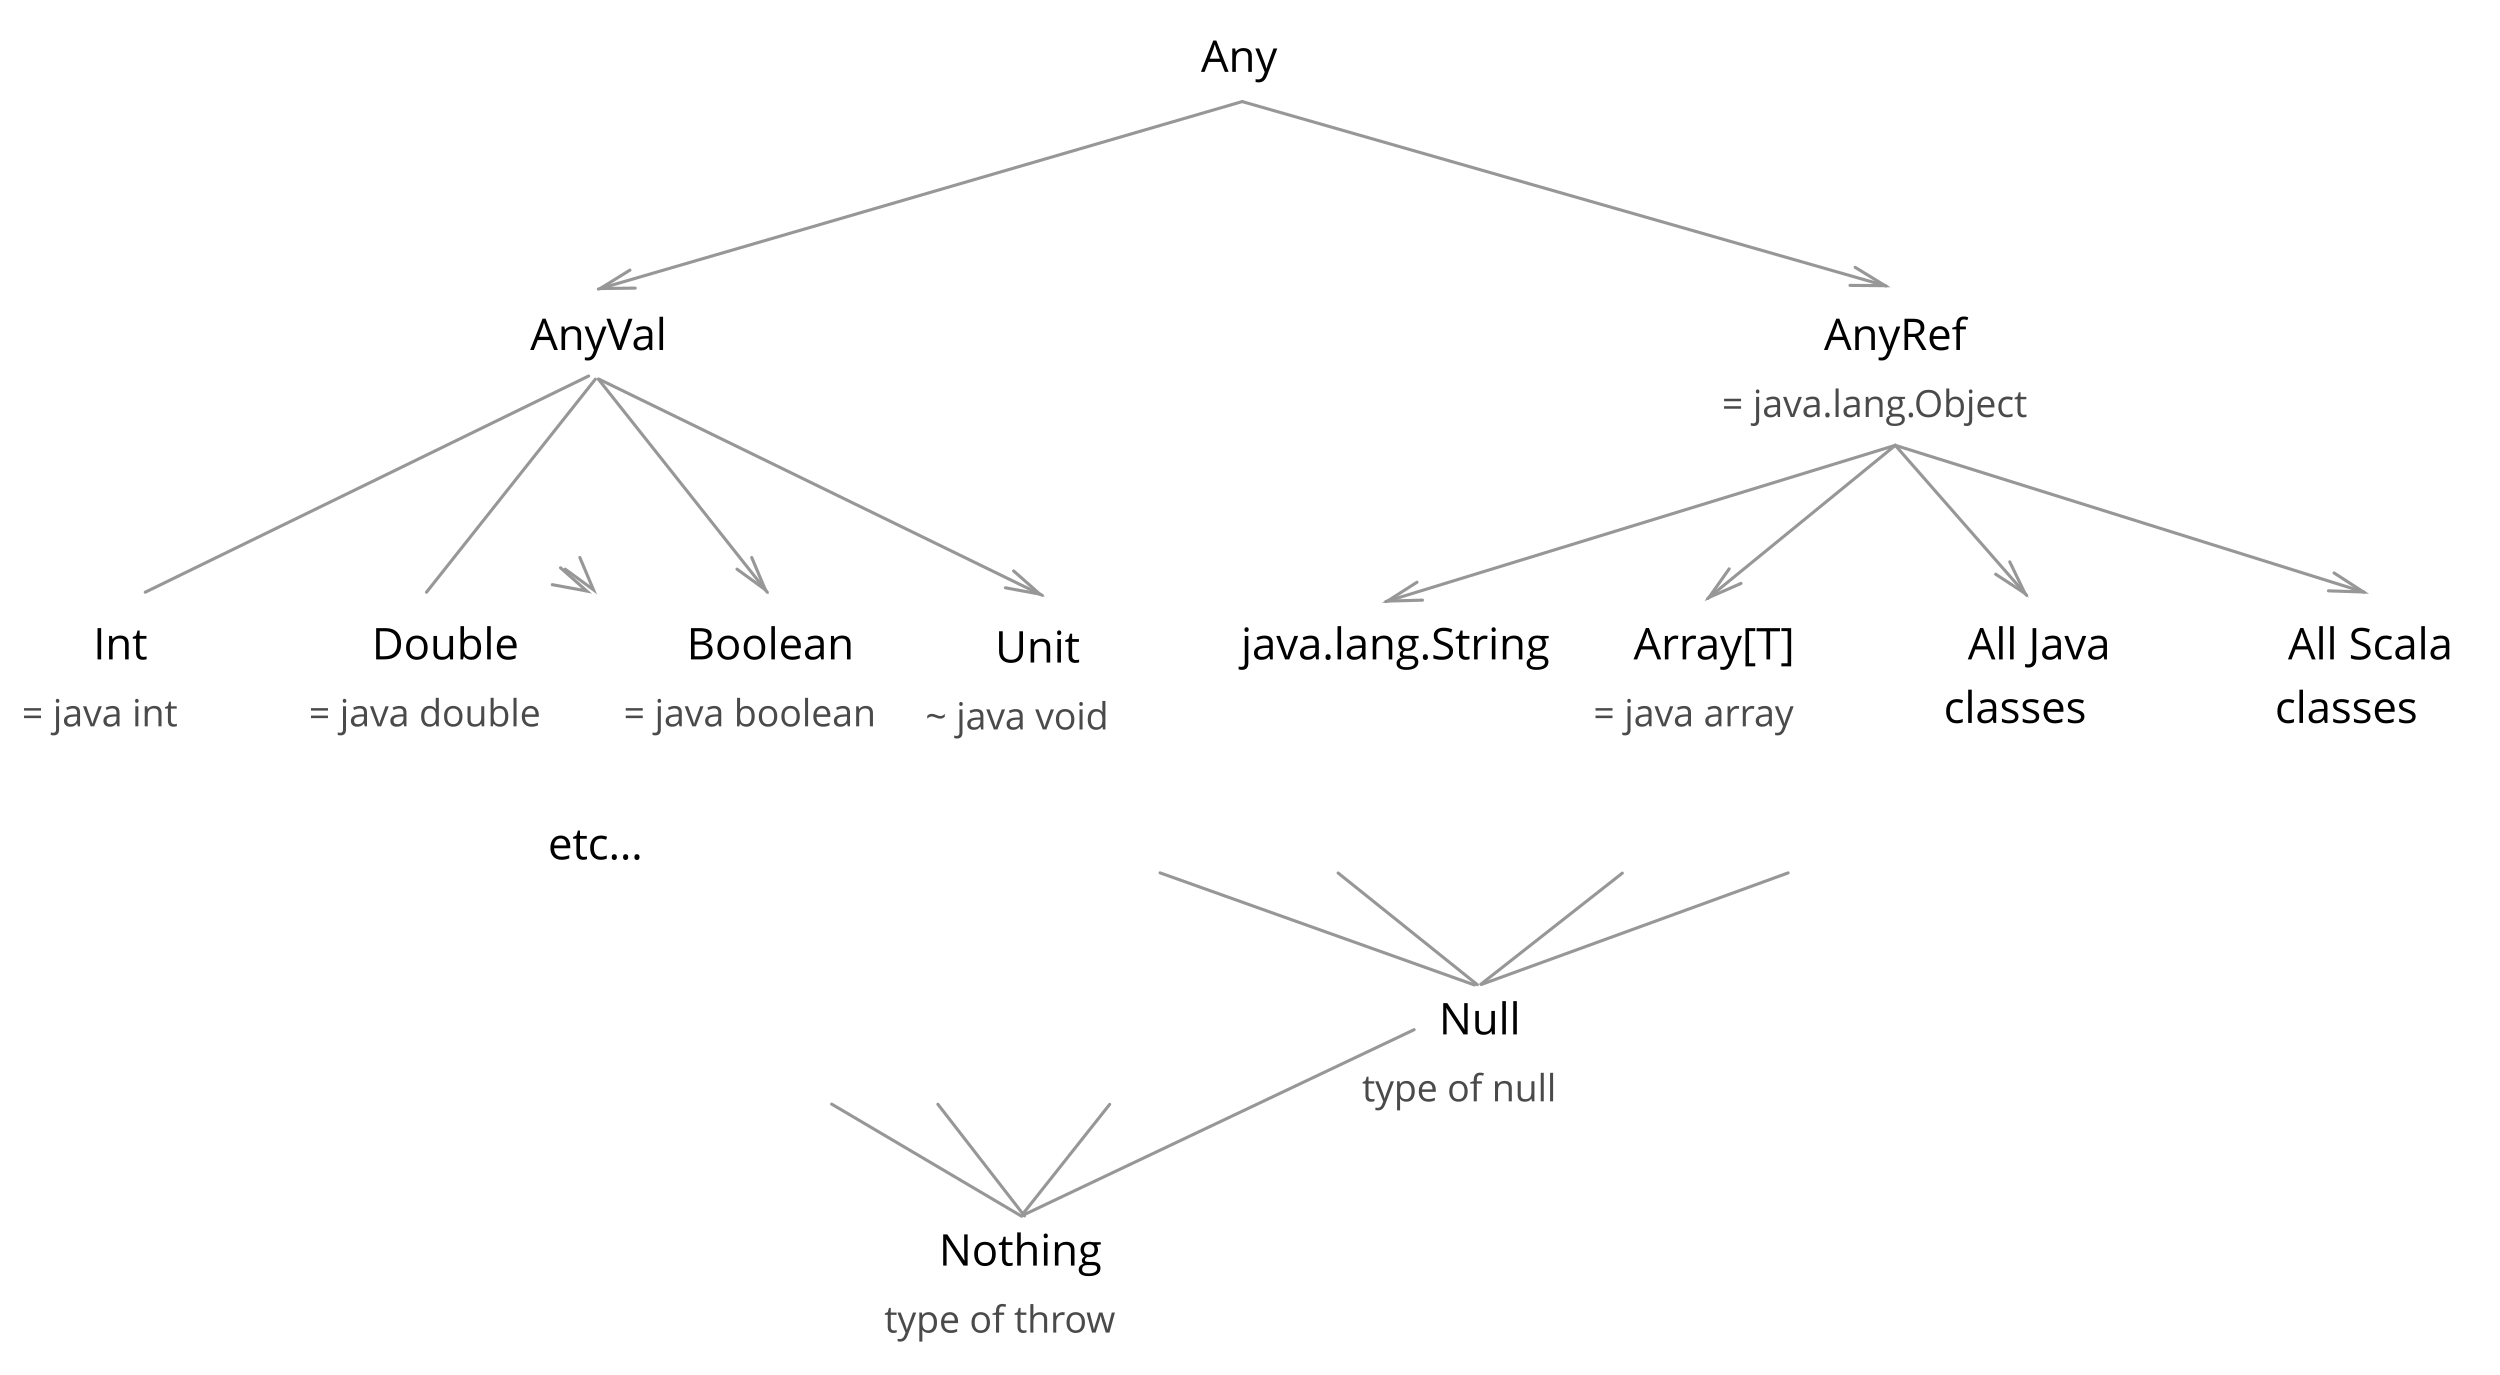
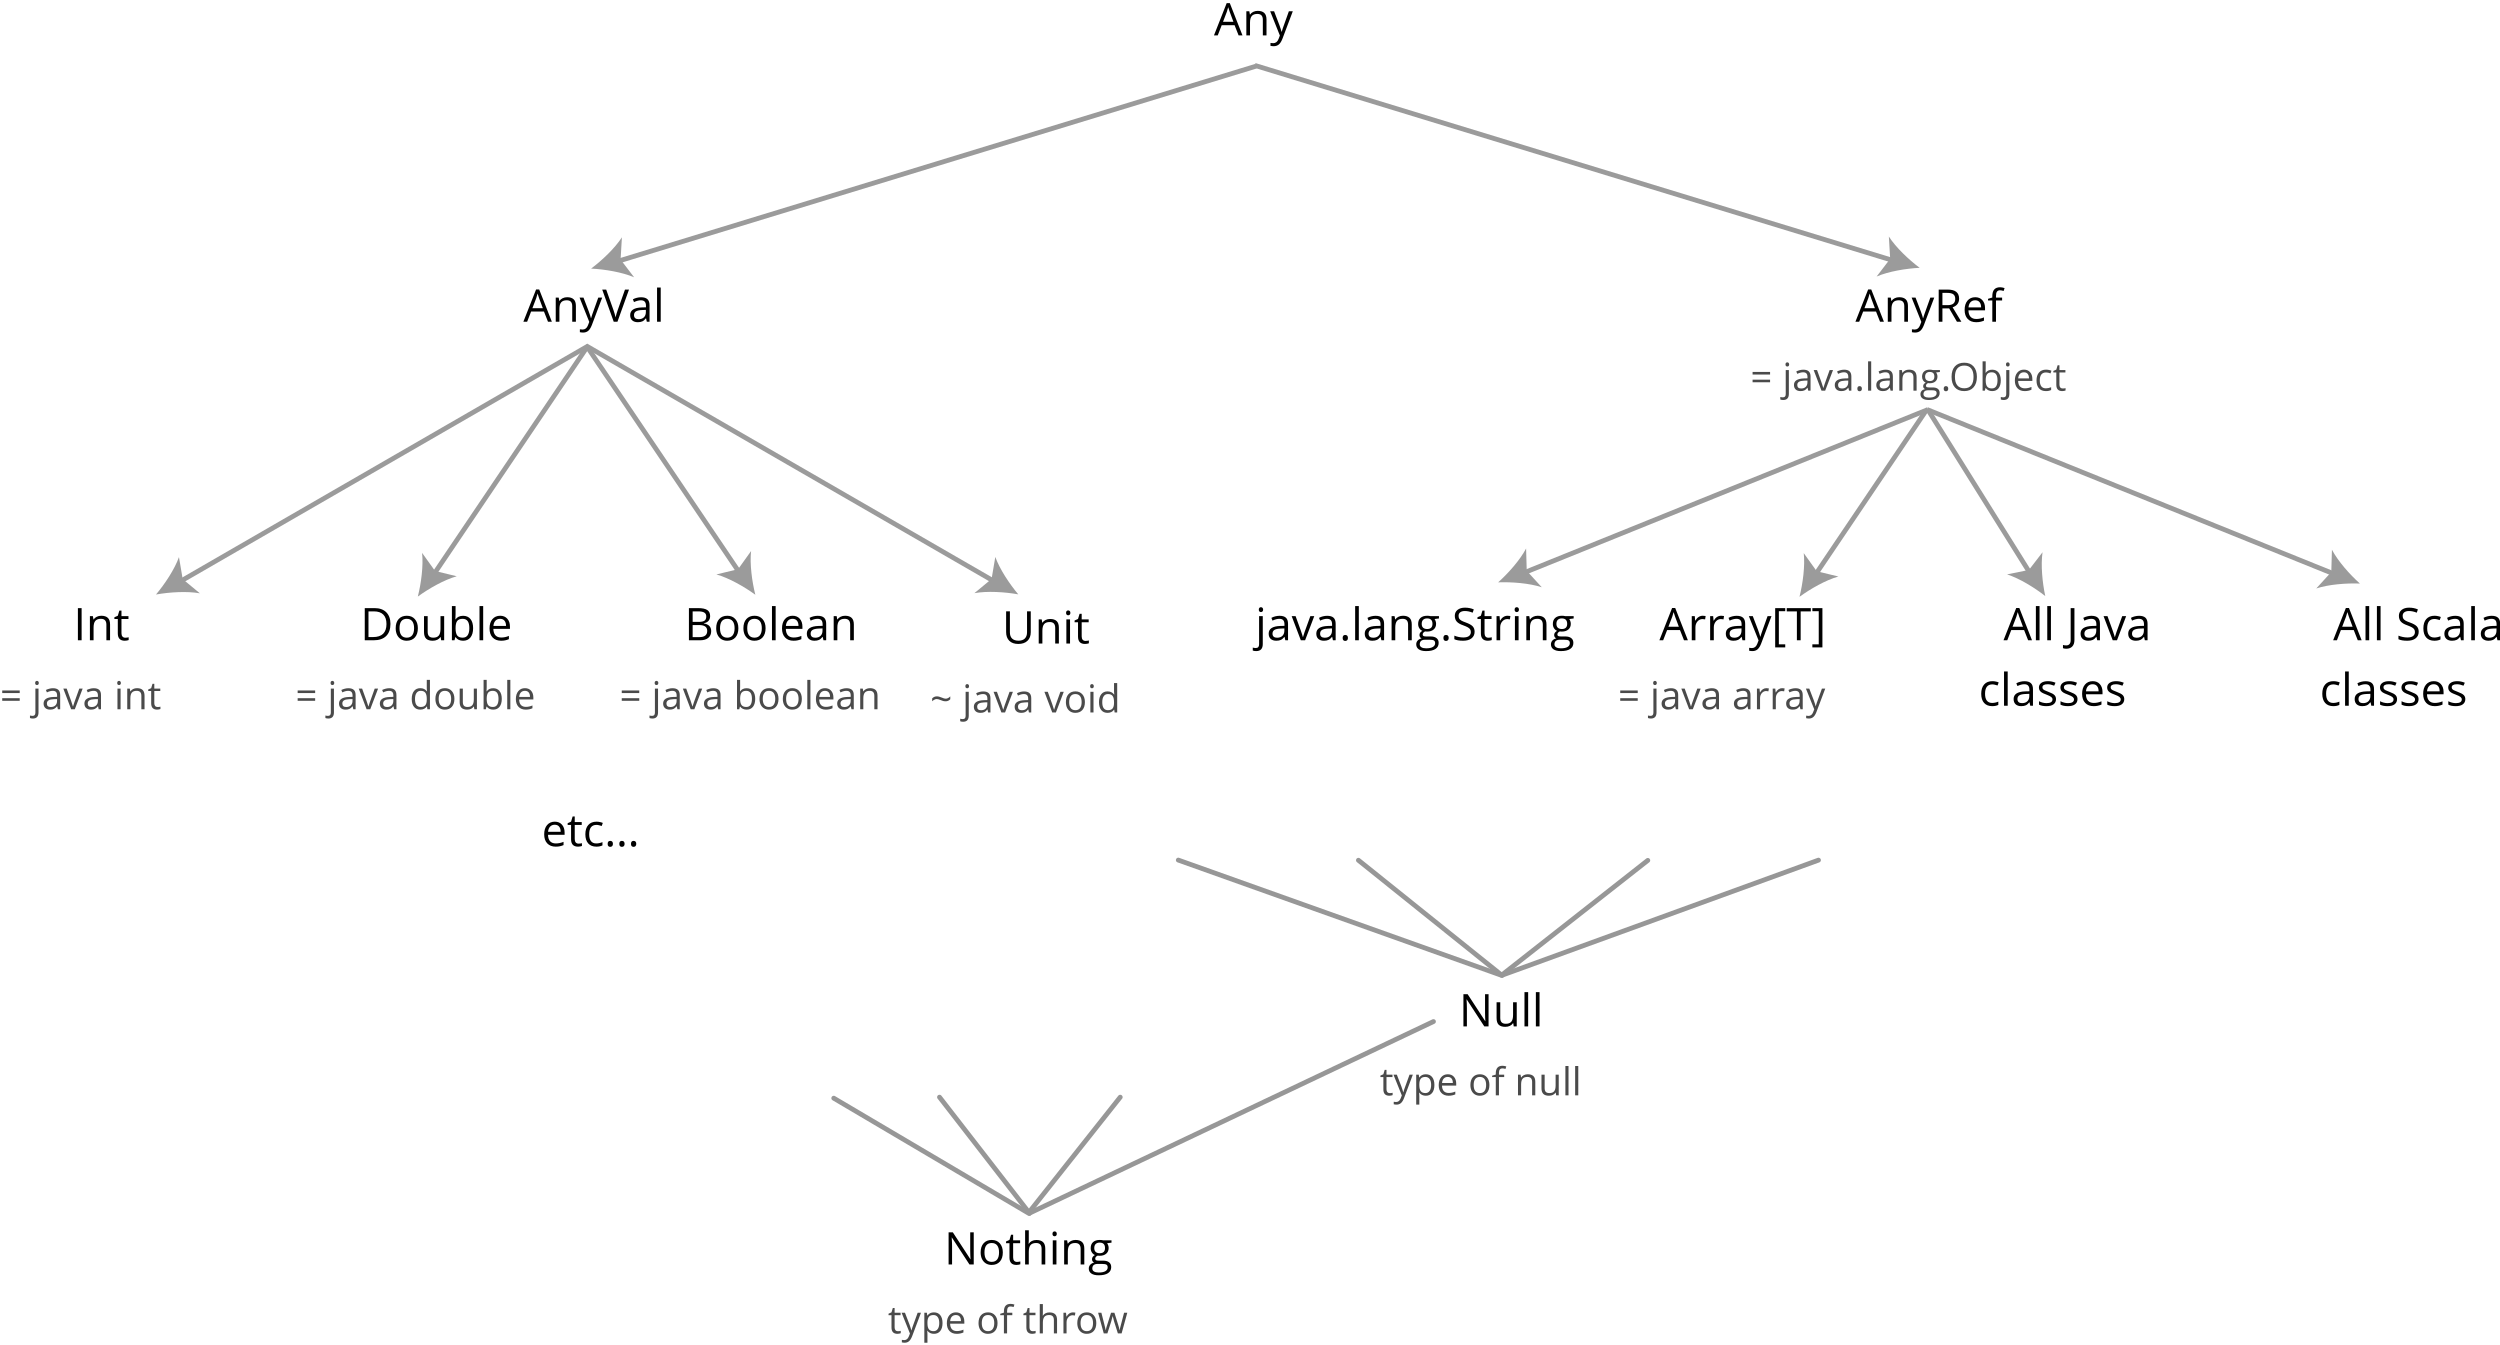
- <svg xmlns="http://www.w3.org/2000/svg" width="800px" height="440px" viewBox="0 0 800 440" version="1.1">
-   <description>Created with Sketch (http://www.bohemiancoding.com/sketch)</description>
+ <svg xmlns="http://www.w3.org/2000/svg" width="777px" height="418px" viewBox="0 0 777 418" version="1.1">
  <defs />
  <g id="Page-1" stroke="none" stroke-width="1" fill="none" fill-rule="evenodd">
-     <text id="Any" font-family="Open Sans" font-size="14" font-weight="normal" letter-spacing="-0.035" fill="#000000">
-       <tspan x="384.299" y="23">Any</tspan>
-     </text>
-     <text id="AnyVal" font-family="Open Sans" font-size="14" font-weight="normal" letter-spacing="-0.035" fill="#000000">
-       <tspan x="169.662" y="112">AnyVal</tspan>
-     </text>
-     <text id="Int" font-family="Open Sans" font-size="14" font-weight="normal" letter-spacing="-0.035">
-       <tspan x="29.834" y="211" fill="#000000">Int</tspan>
-       <tspan x="6.99" y="232.426" font-size="12" line-spacing="9" letter-spacing="-0.03" fill="#4A4A4A">= java int</tspan>
-     </text>
-     <text id="Double" font-family="Open Sans" font-size="14" font-weight="normal" letter-spacing="-0.035">
-       <tspan x="118.991" y="211" fill="#000000">Double</tspan>
-       <tspan x="98.81" y="232.426" font-size="12" line-spacing="9" letter-spacing="-0.03" fill="#4A4A4A">= java double</tspan>
-     </text>
-     <text id="Boolean" font-family="Open Sans" font-size="14" font-weight="normal" letter-spacing="-0.035">
-       <tspan x="219.744" y="211" fill="#000000">Boolean</tspan>
-       <tspan x="199.541" y="232.426" font-size="12" line-spacing="9" letter-spacing="-0.03" fill="#4A4A4A">= java boolean</tspan>
-     </text>
-     <text id="Array[T]" font-family="Open Sans" font-size="14" font-weight="normal" letter-spacing="-0.035">
-       <tspan x="522.736" y="211" fill="#000000">Array[T]</tspan>
-       <tspan x="509.863" y="232.426" font-size="12" line-spacing="9" letter-spacing="-0.03" fill="#4A4A4A">= java array</tspan>
-     </text>
-     <text id="All-Java" font-family="Open Sans" font-size="14" font-weight="normal" letter-spacing="-0.035" fill="#000000">
-       <tspan x="629.689" y="211">All Java</tspan>
-       <tspan x="621.985" y="231.33" line-spacing="10">classes</tspan>
-     </text>
-     <text id="All-Scala" font-family="Open Sans" font-size="14" font-weight="normal" letter-spacing="-0.035" fill="#000000">
-       <tspan x="732.139" y="211">All Scala</tspan>
-       <tspan x="727.985" y="231.33" line-spacing="10">classes</tspan>
-     </text>
-     <text id="java.lang.String" font-family="Open Sans" font-size="14" font-weight="normal" letter-spacing="-0.035" fill="#000000">
-       <tspan x="397.126" y="211">java.lang.String</tspan>
-     </text>
-     <text id="AnyRef" font-family="Open Sans" font-size="14" font-weight="normal" letter-spacing="-0.035">
-       <tspan x="583.665" y="112" fill="#000000">AnyRef</tspan>
-       <tspan x="551" y="133.426" font-size="12" line-spacing="9" letter-spacing="-0.03" fill="#4A4A4A">= java.lang.Object</tspan>
-     </text>
-     <text id="Nothing" font-family="Open Sans" font-size="14" font-weight="normal" letter-spacing="-0.035">
-       <tspan x="300.449" y="405" fill="#000000">Nothing</tspan>
-       <tspan x="282.968" y="426.426" font-size="12" line-spacing="9" letter-spacing="-0.05" fill="#4A4A4A">type of throw</tspan>
-     </text>
-     <text id="Null" font-family="Open Sans" font-size="14" font-weight="normal" letter-spacing="-0.035">
-       <tspan x="460.456" y="331" fill="#000000">Null</tspan>
-       <tspan x="435.843" y="352.426" font-size="12" line-spacing="9" letter-spacing="-0.05" fill="#4A4A4A">type of null</tspan>
-     </text>
-     <text id="Unit" font-family="Open Sans" font-size="14" font-weight="normal" letter-spacing="-0.035">
-       <tspan x="318.436" y="212" fill="#000000">Unit</tspan>
-       <tspan x="296.108" y="233.426" font-size="12" line-spacing="9" letter-spacing="-0.05" fill="#4A4A4A">~ java void</tspan>
-     </text>
-     <text id="etc…" font-family="Open Sans" font-size="14" font-weight="normal" letter-spacing="-0.035" fill="#000000">
-       <tspan x="175.35" y="275">etc…</tspan>
-     </text>
-     <path d="M397.516,32.5 L191.484,92.5" id="Line" stroke="#979797" stroke-linecap="round" stroke-linejoin="round" />
-     <path id="Line-decoration-1" d="M201.582,86.435 C198.246,88.5 195.387,90.27 192.051,92.335 C195.974,92.286 199.337,92.244 203.26,92.195" stroke="#979797" stroke-linecap="round" stroke-linejoin="round" />
-     <path d="M397.484,32.5 L603.516,91.5" id="Line" stroke="#979797" stroke-linecap="round" />
-     <path id="Line-decoration-1" d="M592.006,91.324 C595.929,91.356 599.292,91.382 603.215,91.414 C599.87,89.364 597.003,87.606 593.658,85.556" stroke="#979797" stroke-linecap="round" />
-     <path d="M191.482,121.339 L245.518,189.5" id="Line" stroke="#979797" stroke-linecap="round" />
-     <path id="Line-decoration-1" d="M235.848,182.132 C239.019,184.442 241.737,186.422 244.908,188.731 C243.383,185.117 242.075,182.019 240.55,178.404" stroke="#979797" stroke-linecap="round" />
-     <path d="M191.638,121.322 L333.517,190.5" id="Line" stroke="#979797" stroke-linecap="round" />
-     <path id="Line-decoration-1" d="M321.734,188.093 C325.592,188.806 328.899,189.417 332.757,190.129 C329.819,187.529 327.301,185.3 324.364,182.7" stroke="#979797" stroke-linecap="round" />
-     <path d="M136.482,121.339 L190.518,189.5" id="Line" stroke="#979797" stroke-linecap="round" transform="translate(163.5, 155.5) scale(-1, 1) translate(-163.5, -155.5) " />
-     <path id="Line-decoration-1" d="M180.848,182.132 C184.019,184.442 186.737,186.422 189.908,188.731 C188.383,185.117 187.075,182.019 185.55,178.404" stroke="#979797" stroke-linecap="round" />
-     <path d="M46.638,120.322 L188.517,189.5" id="Line" stroke="#979797" stroke-linecap="round" transform="translate(117.5, 155) scale(-1, 1) translate(-117.5, -155) " />
-     <path id="Line-decoration-1" d="M176.734,187.093 C180.592,187.806 183.899,188.417 187.757,189.129 C184.819,186.529 182.301,184.3 179.364,181.7" stroke="#979797" stroke-linecap="round" />
-     <path d="M606.515,142.5 L443.485,192.5" id="Line" stroke="#979797" stroke-linecap="round" />
-     <path id="Line-decoration-1" d="M453.432,186.311 C450.126,188.424 447.293,190.234 443.987,192.346 C447.909,192.242 451.27,192.152 455.192,192.048" stroke="#979797" stroke-linecap="round" />
-     <path d="M606.516,142.5 L546.484,191.5" id="Line" stroke="#979797" stroke-linecap="round" />
-     <path id="Line-decoration-1" d="M553.334,182.036 C551.07,185.24 549.129,187.986 546.864,191.19 C550.457,189.613 553.536,188.261 557.128,186.685" stroke="#979797" stroke-linecap="round" />
-     <path d="M606.478,142.5 L648.522,190.5" id="Line" stroke="#979797" stroke-linecap="round" />
-     <path id="Line-decoration-1" d="M638.616,183.743 C641.896,185.895 644.708,187.739 647.988,189.891 C646.288,186.355 644.83,183.325 643.129,179.79" stroke="#979797" stroke-linecap="round" />
-     <path d="M606.484,142.5 L756.516,189.5" id="Line" stroke="#979797" stroke-linecap="round" />
-     <path id="Line-decoration-1" d="M745.102,189.068 C749.023,189.196 752.384,189.306 756.305,189.434 C753.011,187.302 750.189,185.474 746.895,183.342" stroke="#979797" stroke-linecap="round" />
-     <path d="M326.887,389.179 L266.133,353.315" id="Line" stroke="#979797" stroke-linecap="round" />
-     <path d="M327.835,389.097 L300.124,353.366" id="Line" stroke="#979797" stroke-linecap="round" />
-     <path d="M326.92,388.957 L355.085,353.407" id="Line" stroke="#979797" stroke-linecap="round" />
-     <path d="M327.047,389.008 L452.515,329.5" id="Line" stroke="#979797" stroke-linecap="round" />
-     <path d="M471.812,315.179 L371.22,279.315" id="Line" stroke="#979797" stroke-linecap="round" />
-     <path d="M472.736,315.097 L428.199,279.366" id="Line" stroke="#979797" stroke-linecap="round" />
-     <path d="M473.871,314.957 L519.137,279.407" id="Line" stroke="#979797" stroke-linecap="round" />
-     <path d="M474.078,315.008 L572.185,279.329" id="Line" stroke="#979797" stroke-linecap="round" />
+     <g id="scala-type-hierarchy" transform="translate(-1, -4)">
+       <g id="Arrow-01" transform="translate(494.2379, 56.14937) rotate(-343) translate(-494.2379, -56.14937) translate(386.2031, 46.14937)">
+         <g transform="translate(0, 3)">
+           <path d="M0,6.75 L207.607,6.75" id="Stroke-02" stroke="#9B9B9B" stroke-width="1.5" />
+           <path d="M216,6.5 C212.013,7.94 207.066,10.397 204,13 L206.415,6.5 L204,0 C207.066,2.603 212.013,5.06 216,6.5" id="Arrow-head-01" fill="#9B9B9B" />
+         </g>
+       </g>
+       <g id="Arrow-01" transform="translate(288.108, 56.39105) scale(-1, 1) rotate(-343) translate(-288.108, -56.39105) translate(180.0732, 46.39105)">
+         <g transform="translate(0, 3)">
+           <path d="M0,6.75 L207.607,6.75" id="Stroke-02" stroke="#9B9B9B" stroke-width="1.5" />
+           <path d="M216,6.5 C212.013,7.94 207.066,10.397 204,13 L206.415,6.5 L204,0 C207.066,2.603 212.013,5.06 216,6.5" id="Arrow-head-01" fill="#9B9B9B" />
+         </g>
+       </g>
+       <g id="Arrow-01" transform="translate(116.9486, 150.4015) scale(-1, 1) rotate(-690) translate(-116.9486, -150.4015) translate(39.56525, 140.4015)">
+         <g transform="translate(0, 3)">
+           <path d="M0,6.75 L147.013,6.75" id="Stroke-02" stroke="#9B9B9B" stroke-width="1.5" />
+           <path d="M155,6.5 C151.013,7.94 146.066,10.397 143,13 L145.415,6.5 L143,0 C146.066,2.603 151.013,5.06 155,6.5" id="Arrow-head-01" fill="#9B9B9B" />
+         </g>
+       </g>
+       <g id="Arrow-01" transform="translate(250.0159, 150.3519) rotate(-690) translate(-250.0159, -150.3519) translate(172.6326, 140.3519)">
+         <g transform="translate(0, 3)">
+           <path d="M0,6.75 L147.013,6.75" id="Stroke-02" stroke="#9B9B9B" stroke-width="1.5" />
+           <path d="M155,6.5 C151.013,7.94 146.066,10.397 143,13 L145.415,6.5 L143,0 C146.066,2.603 151.013,5.06 155,6.5" id="Arrow-head-01" fill="#9B9B9B" />
+         </g>
+       </g>
+       <g id="Arrow-01" transform="translate(209.3321, 150.5667) rotate(-664) translate(-209.3321, -150.5667) translate(162.8463, 140.5667)">
+         <g transform="translate(0, 3)">
+           <path d="M0,6.75 L85.427,6.75" id="Stroke-02" stroke="#9B9B9B" stroke-width="1.5" />
+           <path d="M93,6.5 C89.013,7.94 84.066,10.397 81,13 L83.415,6.5 L81,0 C84.066,2.603 89.013,5.06 93,6.5" id="Arrow-head-01" fill="#9B9B9B" />
+         </g>
+       </g>
+       <g id="Arrow-01" transform="translate(157.2849, 151.1304) scale(-1, 1) rotate(-664) translate(-157.2849, -151.1304) translate(110.7991, 141.1304)">
+         <g transform="translate(0, 3)">
+           <path d="M0,6.75 L85.427,6.75" id="Stroke-02" stroke="#9B9B9B" stroke-width="1.5" />
+           <path d="M93,6.5 C89.013,7.94 84.066,10.397 81,13 L83.415,6.5 L81,0 C84.066,2.603 89.013,5.06 93,6.5" id="Arrow-head-01" fill="#9B9B9B" />
+         </g>
+       </g>
+       <g id="Arrow-01" transform="translate(533.5516, 158.4893) scale(-1, 1) rotate(-698) translate(-533.5516, -158.4893) translate(461.5357, 148.4893)">
+         <g transform="translate(0, 3)">
+           <path d="M0,6.75 L136.087,6.75" id="Stroke-02" stroke="#9B9B9B" stroke-width="1.5" />
+           <path d="M144,6.5 C140.013,7.94 135.066,10.397 132,13 L134.415,6.5 L132,0 C135.066,2.603 140.013,5.06 144,6.5" id="Arrow-head-01" fill="#9B9B9B" />
+         </g>
+       </g>
+       <g id="Arrow-01" transform="translate(667.2178, 158.7396) rotate(-698) translate(-667.2178, -158.7396) translate(594.5339, 148.7396)">
+         <g transform="translate(0, 3)">
+           <path d="M0,6.75 L137.08,6.75" id="Stroke-02" stroke="#9B9B9B" stroke-width="1.5" />
+           <path d="M145,6.5 C141.013,7.94 136.066,10.397 133,13 L135.415,6.5 L133,0 C136.066,2.603 141.013,5.06 145,6.5" id="Arrow-head-01" fill="#9B9B9B" />
+         </g>
+       </g>
+       <g id="Arrow-01" transform="translate(618.3153, 160.8303) rotate(-662) translate(-618.3153, -160.8303) translate(584.1497, 150.8303)">
+         <g transform="translate(0, 3)">
+           <path d="M0,6.75 L60.593,6.75" id="Stroke-02" stroke="#9B9B9B" stroke-width="1.5" />
+           <path d="M68,6.5 C64.013,7.94 59.066,10.397 56,13 L58.415,6.5 L56,0 C59.066,2.603 64.013,5.06 68,6.5" id="Arrow-head-01" fill="#9B9B9B" />
+         </g>
+       </g>
+       <g id="Arrow-01" transform="translate(580.2672, 160.7557) scale(-1, 1) rotate(-664) translate(-580.2672, -160.7557) translate(545.268, 150.7557)">
+         <g transform="translate(0, 3)">
+           <path d="M0,6.75 L62.58,6.75" id="Stroke-02" stroke="#9B9B9B" stroke-width="1.5" />
+           <path d="M70,6.5 C66.013,7.94 61.066,10.397 58,13 L60.415,6.5 L58,0 C61.066,2.603 66.013,5.06 70,6.5" id="Arrow-head-01" fill="#9B9B9B" />
+         </g>
+       </g>
+       <text id="Any" fill="#000000" font-family="OpenSans, Open Sans" font-size="14" font-weight="normal">
+         <tspan x="378.299" y="15">Any</tspan>
+       </text>
+       <text id="AnyVal" fill="#000000" font-family="OpenSans, Open Sans" font-size="14" font-weight="normal">
+         <tspan x="163.662" y="104">AnyVal</tspan>
+       </text>
+       <text id="Int" fill="#000000" font-family="OpenSans, Open Sans" font-size="14" font-weight="normal">
+         <tspan x="23.834" y="203">Int</tspan>
+       </text>
+       <text id="=-java-int" fill="#4A4A4A" font-family="OpenSans, Open Sans" font-size="12" font-weight="normal">
+         <tspan x="0.99" y="224.426">= java int</tspan>
+       </text>
+       <text id="Double" fill="#000000" font-family="OpenSans, Open Sans" font-size="14" font-weight="normal">
+         <tspan x="112.991" y="203">Double</tspan>
+       </text>
+       <text id="=-java-double" fill="#4A4A4A" font-family="OpenSans, Open Sans" font-size="12" font-weight="normal">
+         <tspan x="92.81" y="224.426">= java double</tspan>
+       </text>
+       <text id="Boolean" fill="#000000" font-family="OpenSans, Open Sans" font-size="14" font-weight="normal">
+         <tspan x="213.744" y="203">Boolean</tspan>
+       </text>
+       <text id="=-java-boolean" fill="#4A4A4A" font-family="OpenSans, Open Sans" font-size="12" font-weight="normal">
+         <tspan x="193.541" y="224.426">= java boolean</tspan>
+       </text>
+       <text id="Array[T]" fill="#000000" font-family="OpenSans, Open Sans" font-size="14" font-weight="normal">
+         <tspan x="516.736" y="203">Array[T]</tspan>
+       </text>
+       <text id="=-java-array" fill="#4A4A4A" font-family="OpenSans, Open Sans" font-size="12" font-weight="normal">
+         <tspan x="503.863" y="224.426">= java array</tspan>
+       </text>
+       <text id="All-Java" fill="#000000" font-family="OpenSans, Open Sans" font-size="14" font-weight="normal">
+         <tspan x="623.689" y="203">All Java</tspan>
+       </text>
+       <text id="classes" fill="#000000" font-family="OpenSans, Open Sans" font-size="14" font-weight="normal">
+         <tspan x="615.985" y="223.33">classes</tspan>
+       </text>
+       <text id="All-Scala" fill="#000000" font-family="OpenSans, Open Sans" font-size="14" font-weight="normal">
+         <tspan x="726.139" y="203">All Scala</tspan>
+       </text>
+       <text id="classes" fill="#000000" font-family="OpenSans, Open Sans" font-size="14" font-weight="normal">
+         <tspan x="721.985" y="223.33">classes</tspan>
+       </text>
+       <text id="java.lang.String" fill="#000000" font-family="OpenSans, Open Sans" font-size="14" font-weight="normal">
+         <tspan x="391.126" y="203">java.lang.String</tspan>
+       </text>
+       <text id="AnyRef" fill="#000000" font-family="OpenSans, Open Sans" font-size="14" font-weight="normal">
+         <tspan x="577.665" y="104">AnyRef</tspan>
+       </text>
+       <text id="=-java.lang.Object" fill="#4A4A4A" font-family="OpenSans, Open Sans" font-size="12" font-weight="normal">
+         <tspan x="545" y="125.426">= java.lang.Object</tspan>
+       </text>
+       <text id="Nothing" fill="#000000" font-family="OpenSans, Open Sans" font-size="14" font-weight="normal">
+         <tspan x="294.449" y="397">Nothing</tspan>
+       </text>
+       <text id="type-of-throw" fill="#4A4A4A" font-family="OpenSans, Open Sans" font-size="12" font-weight="normal">
+         <tspan x="276.968" y="418.426">type of throw</tspan>
+       </text>
+       <text id="Null" fill="#000000" font-family="OpenSans, Open Sans" font-size="14" font-weight="normal">
+         <tspan x="454.456" y="323">Null</tspan>
+       </text>
+       <text id="type-of-null" fill="#4A4A4A" font-family="OpenSans, Open Sans" font-size="12" font-weight="normal">
+         <tspan x="429.843" y="344.426">type of null</tspan>
+       </text>
+       <text id="Unit" fill="#000000" font-family="OpenSans, Open Sans" font-size="14" font-weight="normal">
+         <tspan x="312.436" y="204">Unit</tspan>
+       </text>
+       <text id="~-java-void" fill="#4A4A4A" font-family="OpenSans, Open Sans" font-size="12" font-weight="normal">
+         <tspan x="290.108" y="225.426">~ java void</tspan>
+       </text>
+       <text id="etc…" fill="#000000" font-family="OpenSans, Open Sans" font-size="14" font-weight="normal">
+         <tspan x="169.35" y="267">etc…</tspan>
+       </text>
+       <path d="" id="Line-decoration-1" stroke="#979797" stroke-linecap="round" />
+       <path d="M320.887,381.179 L260.133,345.315" id="Line" stroke="#979797" stroke-width="1.5" stroke-linecap="round" />
+       <path d="M320.712,380.731 L293,345" id="Line" stroke="#979797" stroke-width="1.5" stroke-linecap="round" />
+       <path d="M321,380.55 L349.166,345" id="Line" stroke="#979797" stroke-width="1.5" stroke-linecap="round" />
+       <path d="M321.047,381.008 L446.515,321.5" id="Line" stroke="#979797" stroke-width="1.5" stroke-linecap="round" />
+       <path d="M467.812,307.179 L367.22,271.315" id="Line" stroke="#979797" stroke-width="1.5" stroke-linecap="round" />
+       <path d="M467.736,307.097 L423.199,271.366" id="Line" stroke="#979797" stroke-width="1.5" stroke-linecap="round" />
+       <path d="M467.871,306.957 L513.137,271.407" id="Line" stroke="#979797" stroke-width="1.5" stroke-linecap="round" />
+       <path d="M468.078,307.008 L566.185,271.329" id="Line" stroke="#979797" stroke-width="1.5" stroke-linecap="round" />
+     </g>
  </g>
</svg>
